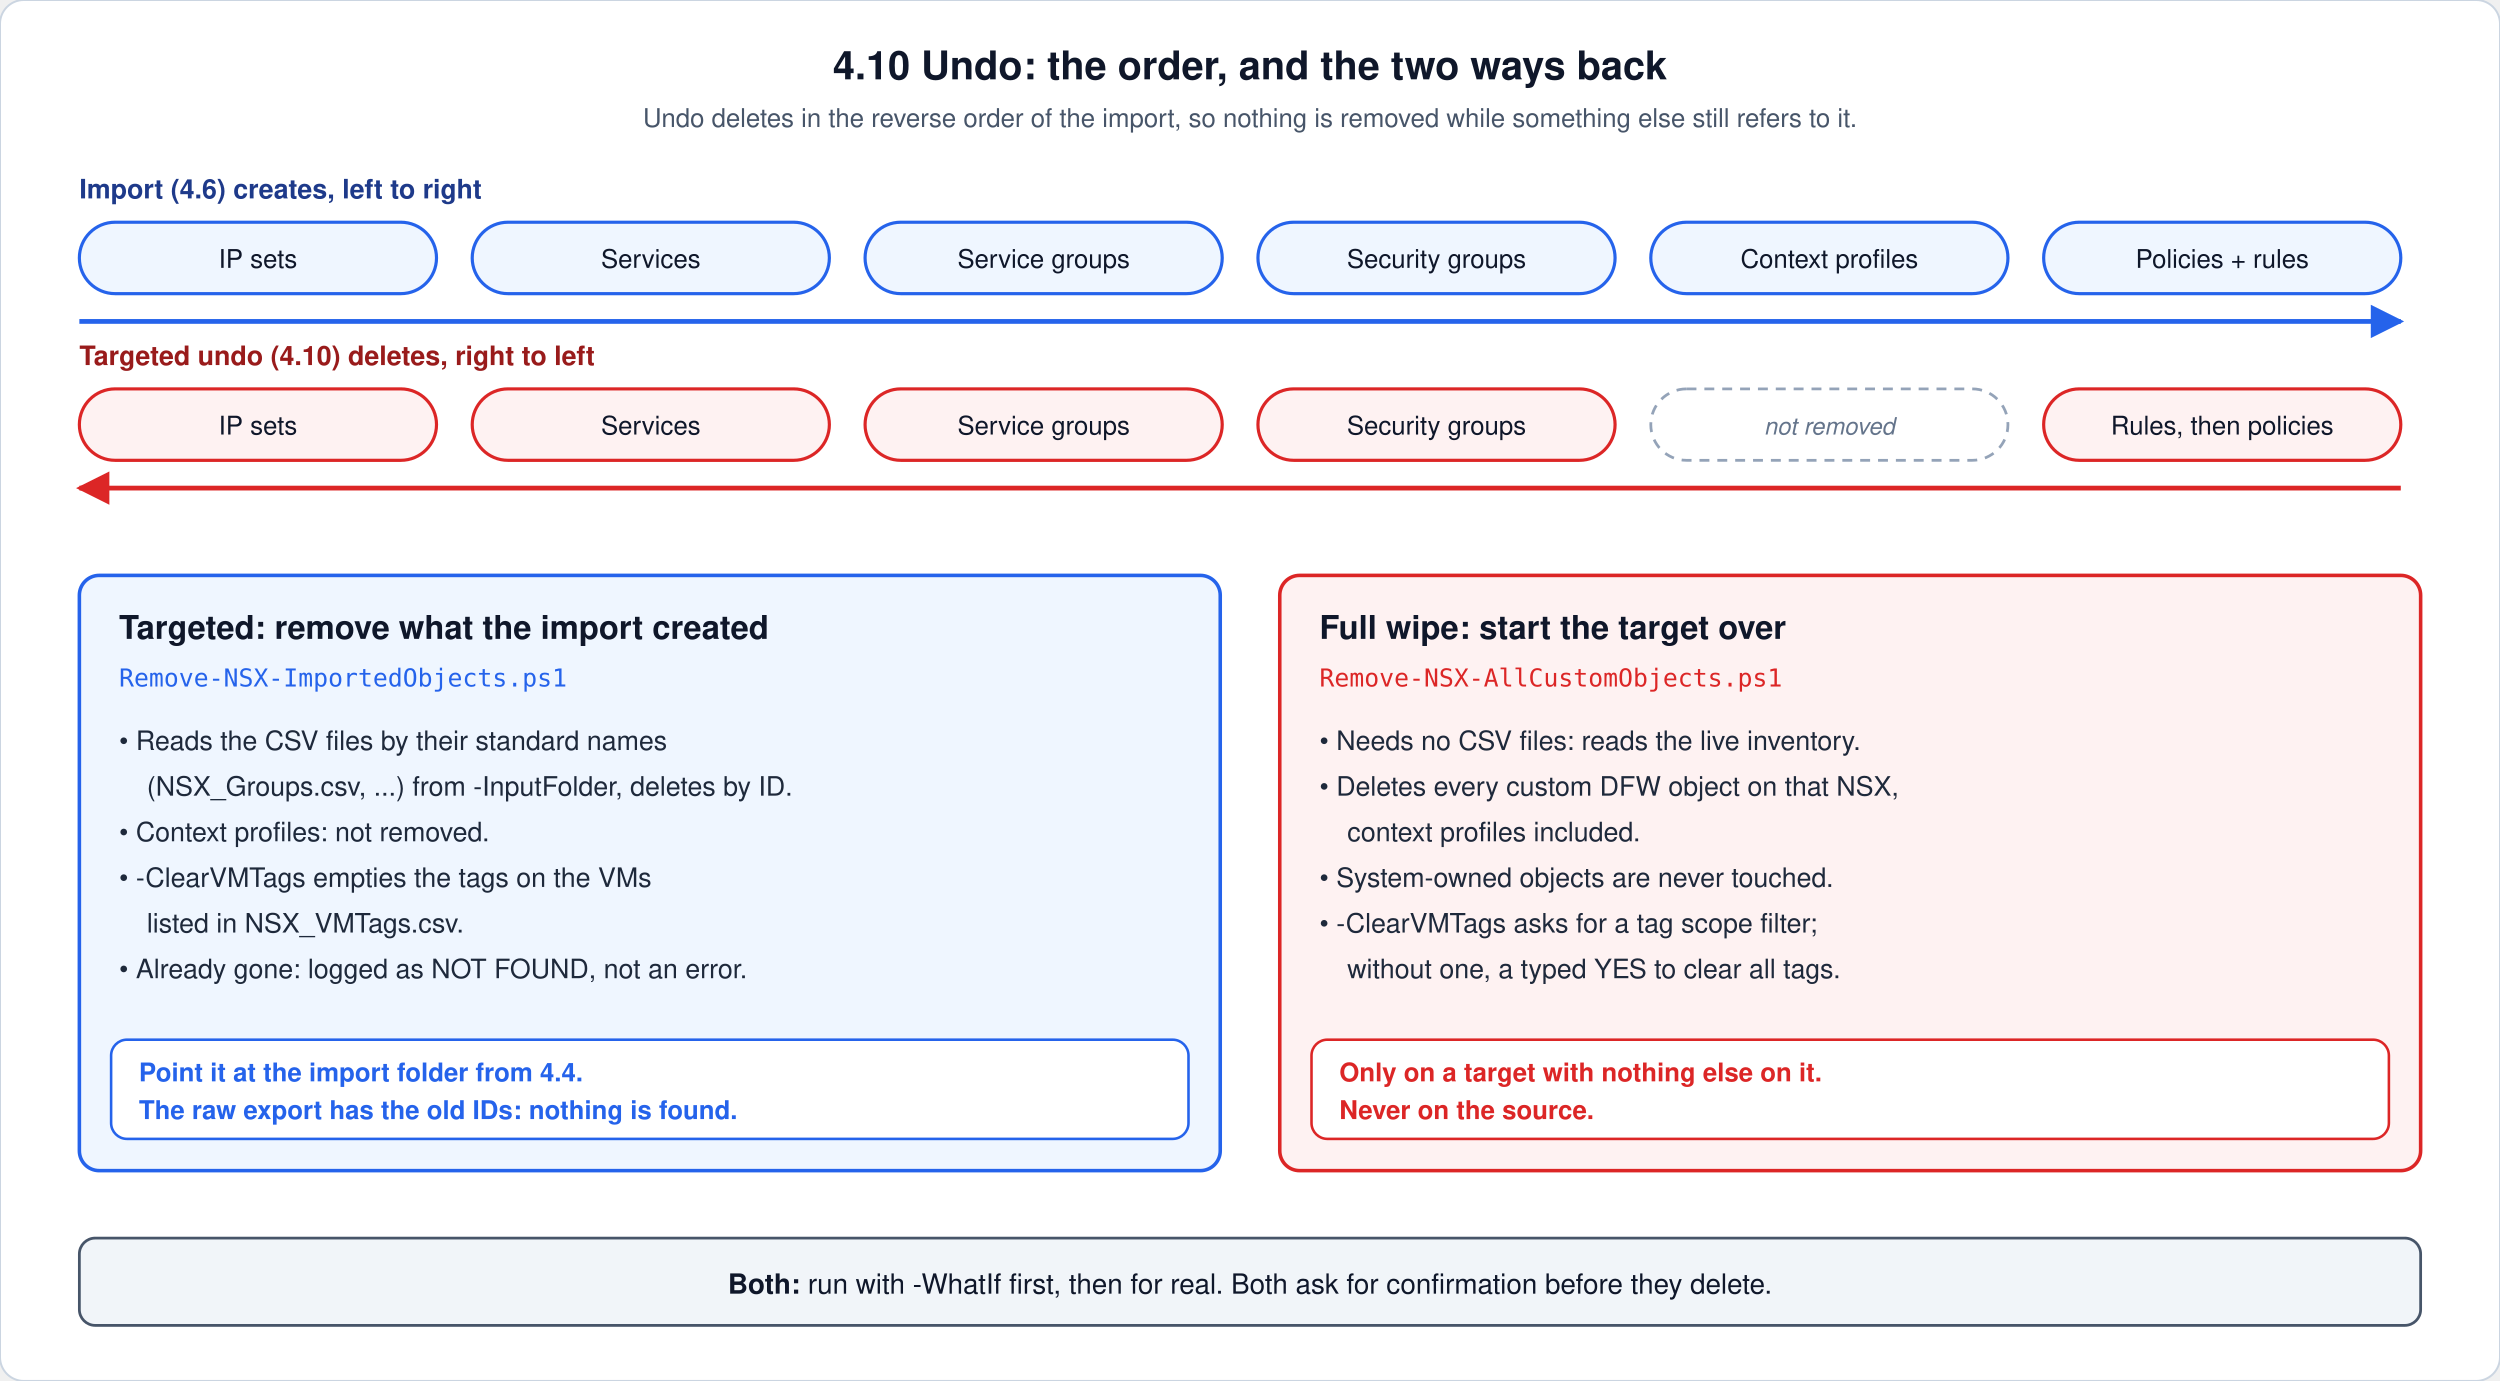
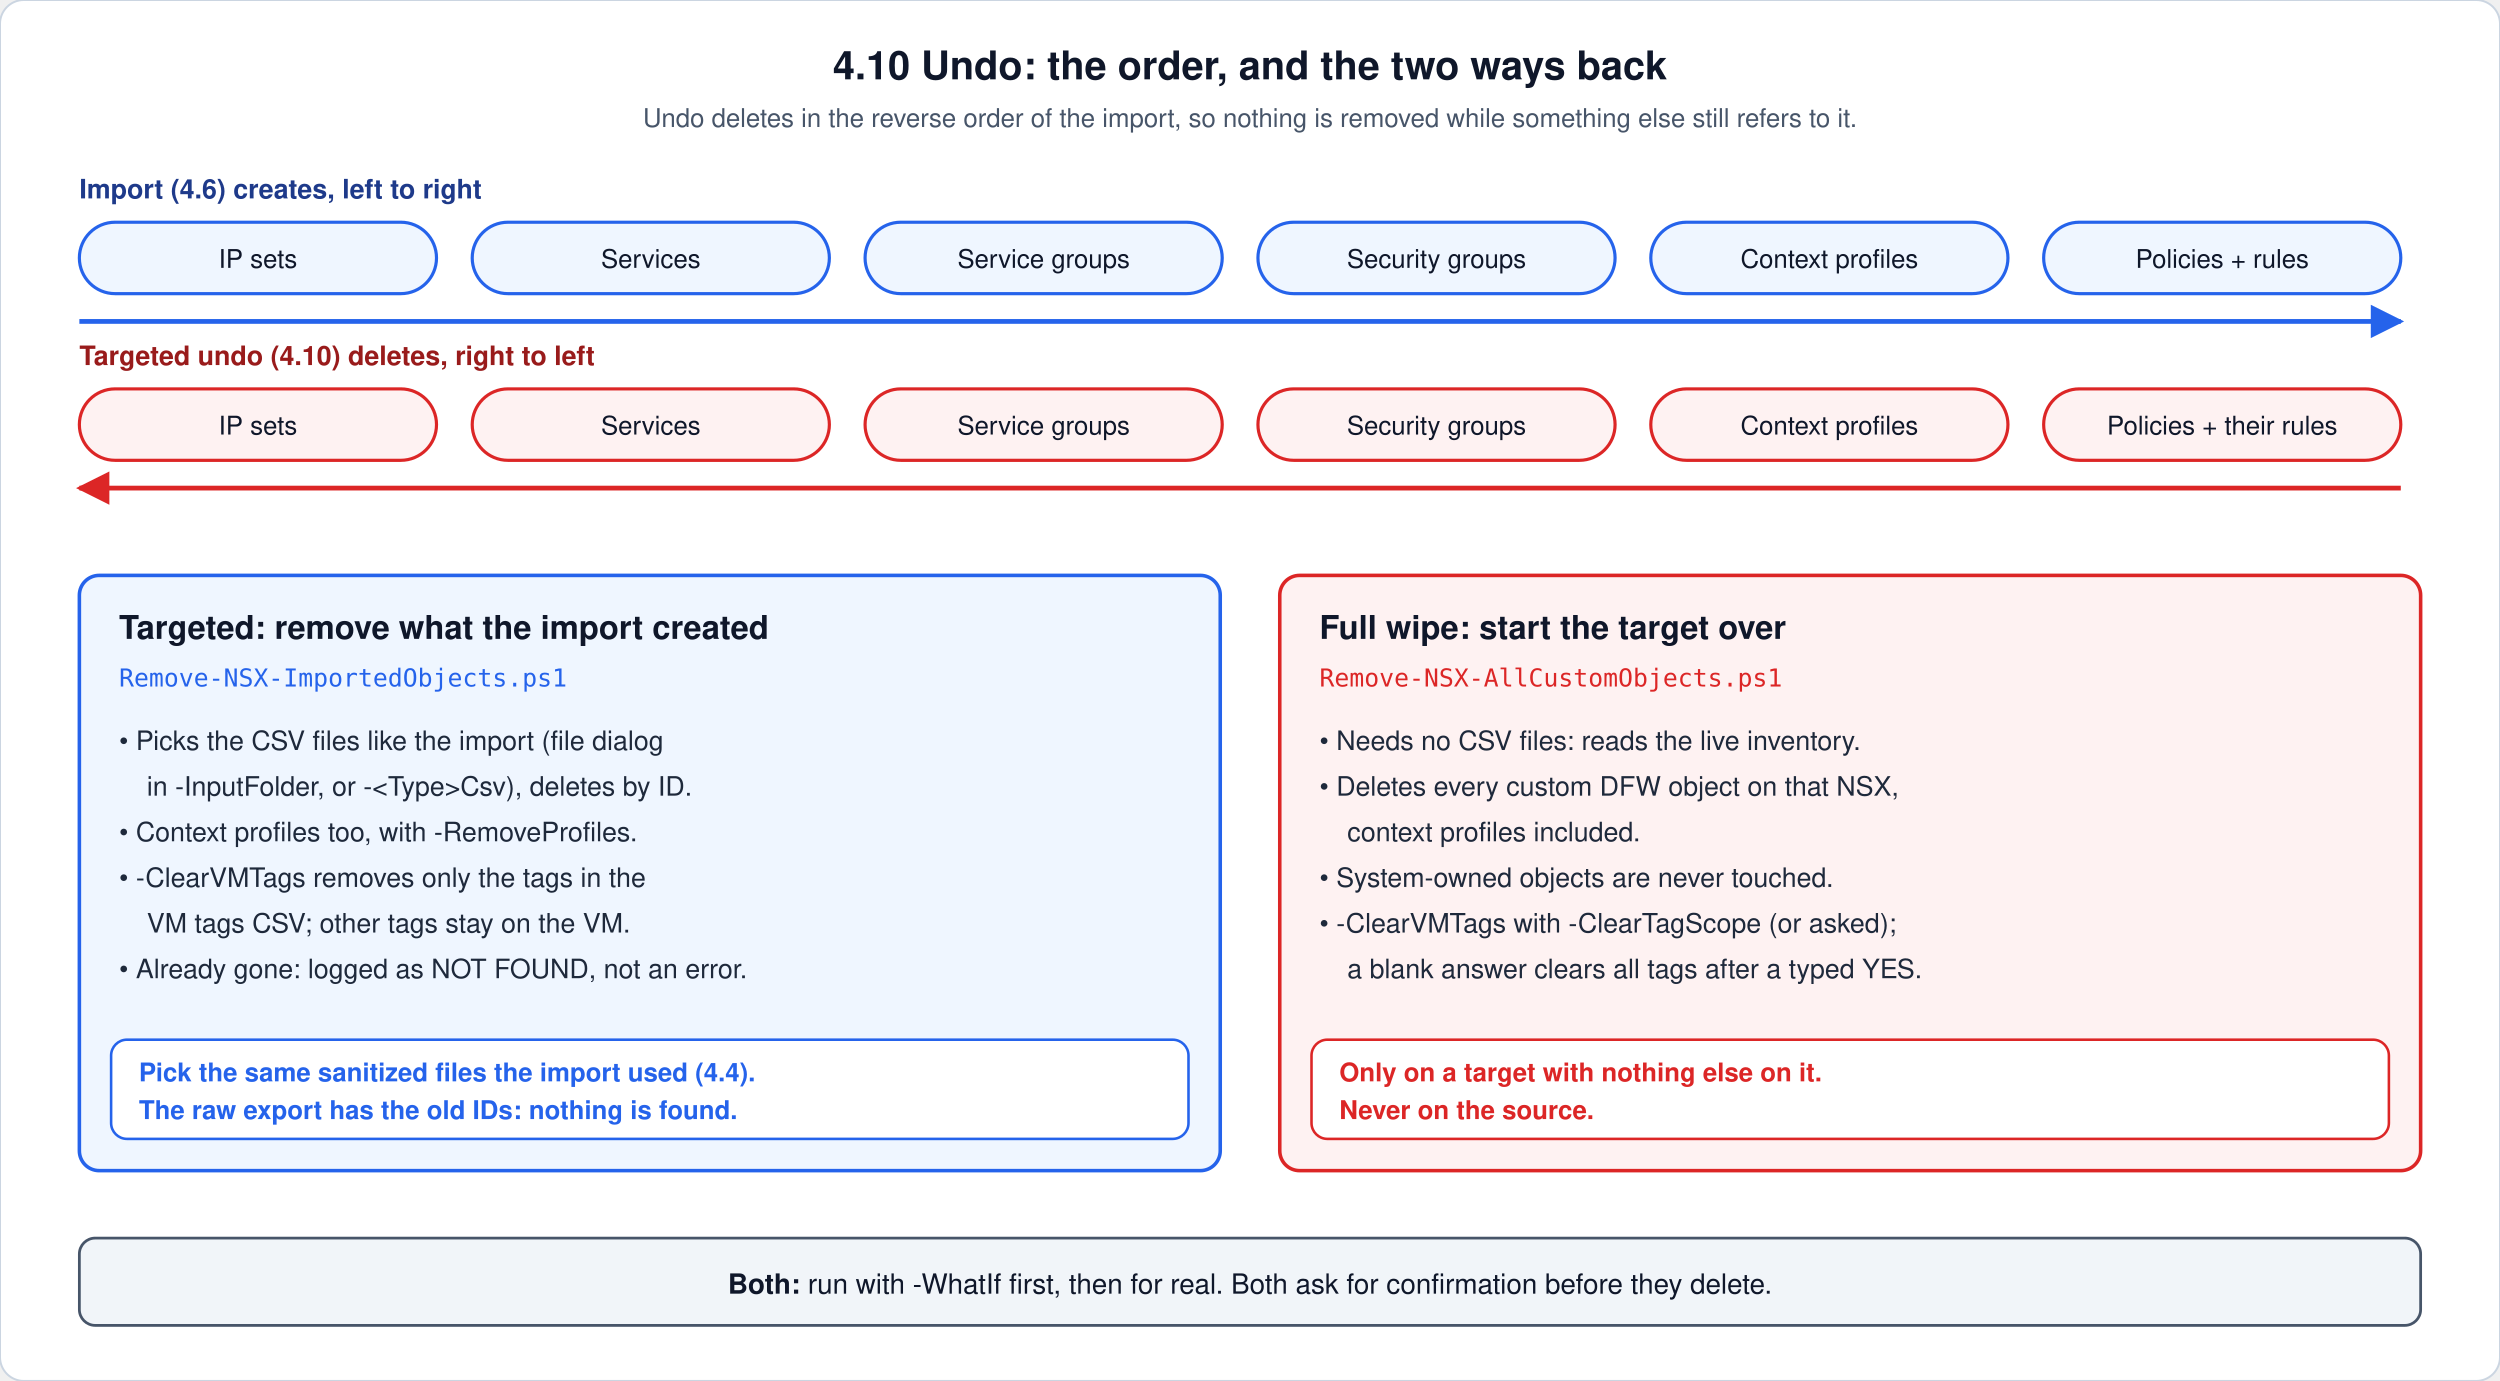
<svg xmlns="http://www.w3.org/2000/svg" viewBox="0 0 1260 696" role="img" aria-labelledby="t d" font-family="Segoe UI, Helvetica, Arial, sans-serif">
  <defs>
    <marker id="b" viewBox="0 0 10 10" refX="9" refY="5" markerWidth="7" markerHeight="7" orient="auto">
      <path d="M0 0L10 5L0 10z" fill="#2563eb" />
    </marker>
    <marker id="r" viewBox="0 0 10 10" refX="9" refY="5" markerWidth="7" markerHeight="7" orient="auto">
      <path d="M0 0L10 5L0 10z" fill="#dc2626" />
    </marker>
  </defs>
  <rect width="1260" height="696" rx="12" fill="#ffffff" stroke="#cbd5e1" />
  <text x="630.0" y="40" font-size="20" font-weight="700" fill="#0f172a" text-anchor="middle">4.10 Undo: the order, and the two ways back</text>
  <text x="630.0" y="64" font-size="13" fill="#475569" text-anchor="middle">Undo deletes in the reverse order of the import, so nothing is removed while something else still refers to it.</text>
  <text x="40" y="100" font-size="13.5" font-weight="700" fill="#1e3a8a">Import (4.6) creates, left to right</text>
  <rect x="40" y="112" width="180" height="36" rx="18" fill="#eff6ff" stroke="#2563eb" stroke-width="1.6" />
  <text x="130.0" y="135" font-size="13" fill="#0f172a" text-anchor="middle">IP sets</text>
  <rect x="238" y="112" width="180" height="36" rx="18" fill="#eff6ff" stroke="#2563eb" stroke-width="1.6" />
  <text x="328.0" y="135" font-size="13" fill="#0f172a" text-anchor="middle">Services</text>
  <rect x="436" y="112" width="180" height="36" rx="18" fill="#eff6ff" stroke="#2563eb" stroke-width="1.6" />
  <text x="526.0" y="135" font-size="13" fill="#0f172a" text-anchor="middle">Service groups</text>
  <rect x="634" y="112" width="180" height="36" rx="18" fill="#eff6ff" stroke="#2563eb" stroke-width="1.6" />
  <text x="724.0" y="135" font-size="13" fill="#0f172a" text-anchor="middle">Security groups</text>
  <rect x="832" y="112" width="180" height="36" rx="18" fill="#eff6ff" stroke="#2563eb" stroke-width="1.6" />
  <text x="922.0" y="135" font-size="13" fill="#0f172a" text-anchor="middle">Context profiles</text>
  <rect x="1030" y="112" width="180" height="36" rx="18" fill="#eff6ff" stroke="#2563eb" stroke-width="1.6" />
  <text x="1120.0" y="135" font-size="13" fill="#0f172a" text-anchor="middle">Policies + rules</text>
  <path d="M40 162 H1210" stroke="#2563eb" stroke-width="2.4" fill="none" marker-end="url(#b)" />
  <text x="40" y="184" font-size="13.5" font-weight="700" fill="#991b1b">Targeted undo (4.10) deletes, right to left</text>
  <rect x="40" y="196" width="180" height="36" rx="18" fill="#fef2f2" stroke="#dc2626" stroke-width="1.6" />
  <text x="130.0" y="219" font-size="13" fill="#0f172a" text-anchor="middle">IP sets</text>
  <rect x="238" y="196" width="180" height="36" rx="18" fill="#fef2f2" stroke="#dc2626" stroke-width="1.6" />
  <text x="328.0" y="219" font-size="13" fill="#0f172a" text-anchor="middle">Services</text>
  <rect x="436" y="196" width="180" height="36" rx="18" fill="#fef2f2" stroke="#dc2626" stroke-width="1.6" />
  <text x="526.0" y="219" font-size="13" fill="#0f172a" text-anchor="middle">Service groups</text>
  <rect x="634" y="196" width="180" height="36" rx="18" fill="#fef2f2" stroke="#dc2626" stroke-width="1.6" />
  <text x="724.0" y="219" font-size="13" fill="#0f172a" text-anchor="middle">Security groups</text>
-   <rect x="832" y="196" width="180" height="36" rx="18" fill="#ffffff" stroke="#94a3b8" stroke-width="1.4" stroke-dasharray="5 4" />
-   <text x="922.0" y="219" font-size="12" fill="#64748b" text-anchor="middle" font-style="italic">not removed</text>
+   <rect x="832" y="196" width="180" height="36" rx="18" fill="#fef2f2" stroke="#dc2626" stroke-width="1.6" />
+   <text x="922.0" y="219" font-size="13" fill="#0f172a" text-anchor="middle">Context profiles</text>
  <rect x="1030" y="196" width="180" height="36" rx="18" fill="#fef2f2" stroke="#dc2626" stroke-width="1.6" />
-   <text x="1120.0" y="219" font-size="13" fill="#0f172a" text-anchor="middle">Rules, then policies</text>
+   <text x="1120.0" y="219" font-size="13" fill="#0f172a" text-anchor="middle">Policies + their rules</text>
  <path d="M1210 246 H40" stroke="#dc2626" stroke-width="2.4" fill="none" marker-end="url(#r)" />
  <rect x="40" y="290" width="575.0" height="300" rx="10" fill="#eff6ff" stroke="#2563eb" stroke-width="1.8" />
  <text x="60" y="322" font-size="16.5" font-weight="700" fill="#0f172a">Targeted: remove what the import created</text>
  <text x="60" y="346" font-size="12.5" font-family="Consolas, Menlo, monospace" fill="#2563eb">Remove-NSX-ImportedObjects.ps1</text>
-   <text x="60" y="378" font-size="13.5" fill="#1e293b">• Reads the CSV files by their standard names</text>
-   <text x="74" y="401" font-size="13.5" fill="#1e293b">(NSX_Groups.csv, ...) from -InputFolder, deletes by ID.</text>
-   <text x="60" y="424" font-size="13.5" fill="#1e293b">• Context profiles: not removed.</text>
-   <text x="60" y="447" font-size="13.5" fill="#1e293b">• -ClearVMTags empties the tags on the VMs</text>
-   <text x="74" y="470" font-size="13.5" fill="#1e293b">listed in NSX_VMTags.csv.</text>
+   <text x="60" y="378" font-size="13.5" fill="#1e293b">• Picks the CSV files like the import (file dialog</text>
+   <text x="74" y="401" font-size="13.5" fill="#1e293b">in -InputFolder, or -&lt;Type&gt;Csv), deletes by ID.</text>
+   <text x="60" y="424" font-size="13.5" fill="#1e293b">• Context profiles too, with -RemoveProfiles.</text>
+   <text x="60" y="447" font-size="13.5" fill="#1e293b">• -ClearVMTags removes only the tags in the</text>
+   <text x="74" y="470" font-size="13.5" fill="#1e293b">VM tags CSV; other tags stay on the VM.</text>
  <text x="60" y="493" font-size="13.5" fill="#1e293b">• Already gone: logged as NOT FOUND, not an error.</text>
  <rect x="56" y="524" width="543.0" height="50" rx="8" fill="#ffffff" stroke="#2563eb" stroke-width="1.3" />
-   <text x="70" y="545" font-size="13" font-weight="700" fill="#2563eb">Point it at the import folder from 4.4.</text>
+   <text x="70" y="545" font-size="13" font-weight="700" fill="#2563eb">Pick the same sanitized files the import used (4.4).</text>
  <text x="70" y="564" font-size="13" font-weight="700" fill="#2563eb">The raw export has the old IDs: nothing is found.</text>
  <rect x="645.0" y="290" width="575.0" height="300" rx="10" fill="#fef2f2" stroke="#dc2626" stroke-width="1.8" />
  <text x="665.0" y="322" font-size="16.5" font-weight="700" fill="#0f172a">Full wipe: start the target over</text>
  <text x="665.0" y="346" font-size="12.5" font-family="Consolas, Menlo, monospace" fill="#dc2626">Remove-NSX-AllCustomObjects.ps1</text>
  <text x="665.0" y="378" font-size="13.5" fill="#1e293b">• Needs no CSV files: reads the live inventory.</text>
  <text x="665.0" y="401" font-size="13.5" fill="#1e293b">• Deletes every custom DFW object on that NSX,</text>
  <text x="679.0" y="424" font-size="13.5" fill="#1e293b">context profiles included.</text>
  <text x="665.0" y="447" font-size="13.5" fill="#1e293b">• System-owned objects are never touched.</text>
-   <text x="665.0" y="470" font-size="13.5" fill="#1e293b">• -ClearVMTags asks for a tag scope filter;</text>
-   <text x="679.0" y="493" font-size="13.5" fill="#1e293b">without one, a typed YES to clear all tags.</text>
+   <text x="665.0" y="470" font-size="13.5" fill="#1e293b">• -ClearVMTags with -ClearTagScope (or asked);</text>
+   <text x="679.0" y="493" font-size="13.5" fill="#1e293b">a blank answer clears all tags after a typed YES.</text>
  <rect x="661.0" y="524" width="543.0" height="50" rx="8" fill="#ffffff" stroke="#dc2626" stroke-width="1.3" />
  <text x="675.0" y="545" font-size="13" font-weight="700" fill="#dc2626">Only on a target with nothing else on it.</text>
  <text x="675.0" y="564" font-size="13" font-weight="700" fill="#dc2626">Never on the source.</text>
  <rect x="40" y="624" width="1180" height="44" rx="8" fill="#f1f5f9" stroke="#475569" stroke-width="1.4" />
  <text x="630.0" y="652" font-size="14" fill="#0f172a" text-anchor="middle">
    <tspan font-weight="700">Both:</tspan> run with -WhatIf first, then for real. Both ask for confirmation before they delete.</text>
</svg>
